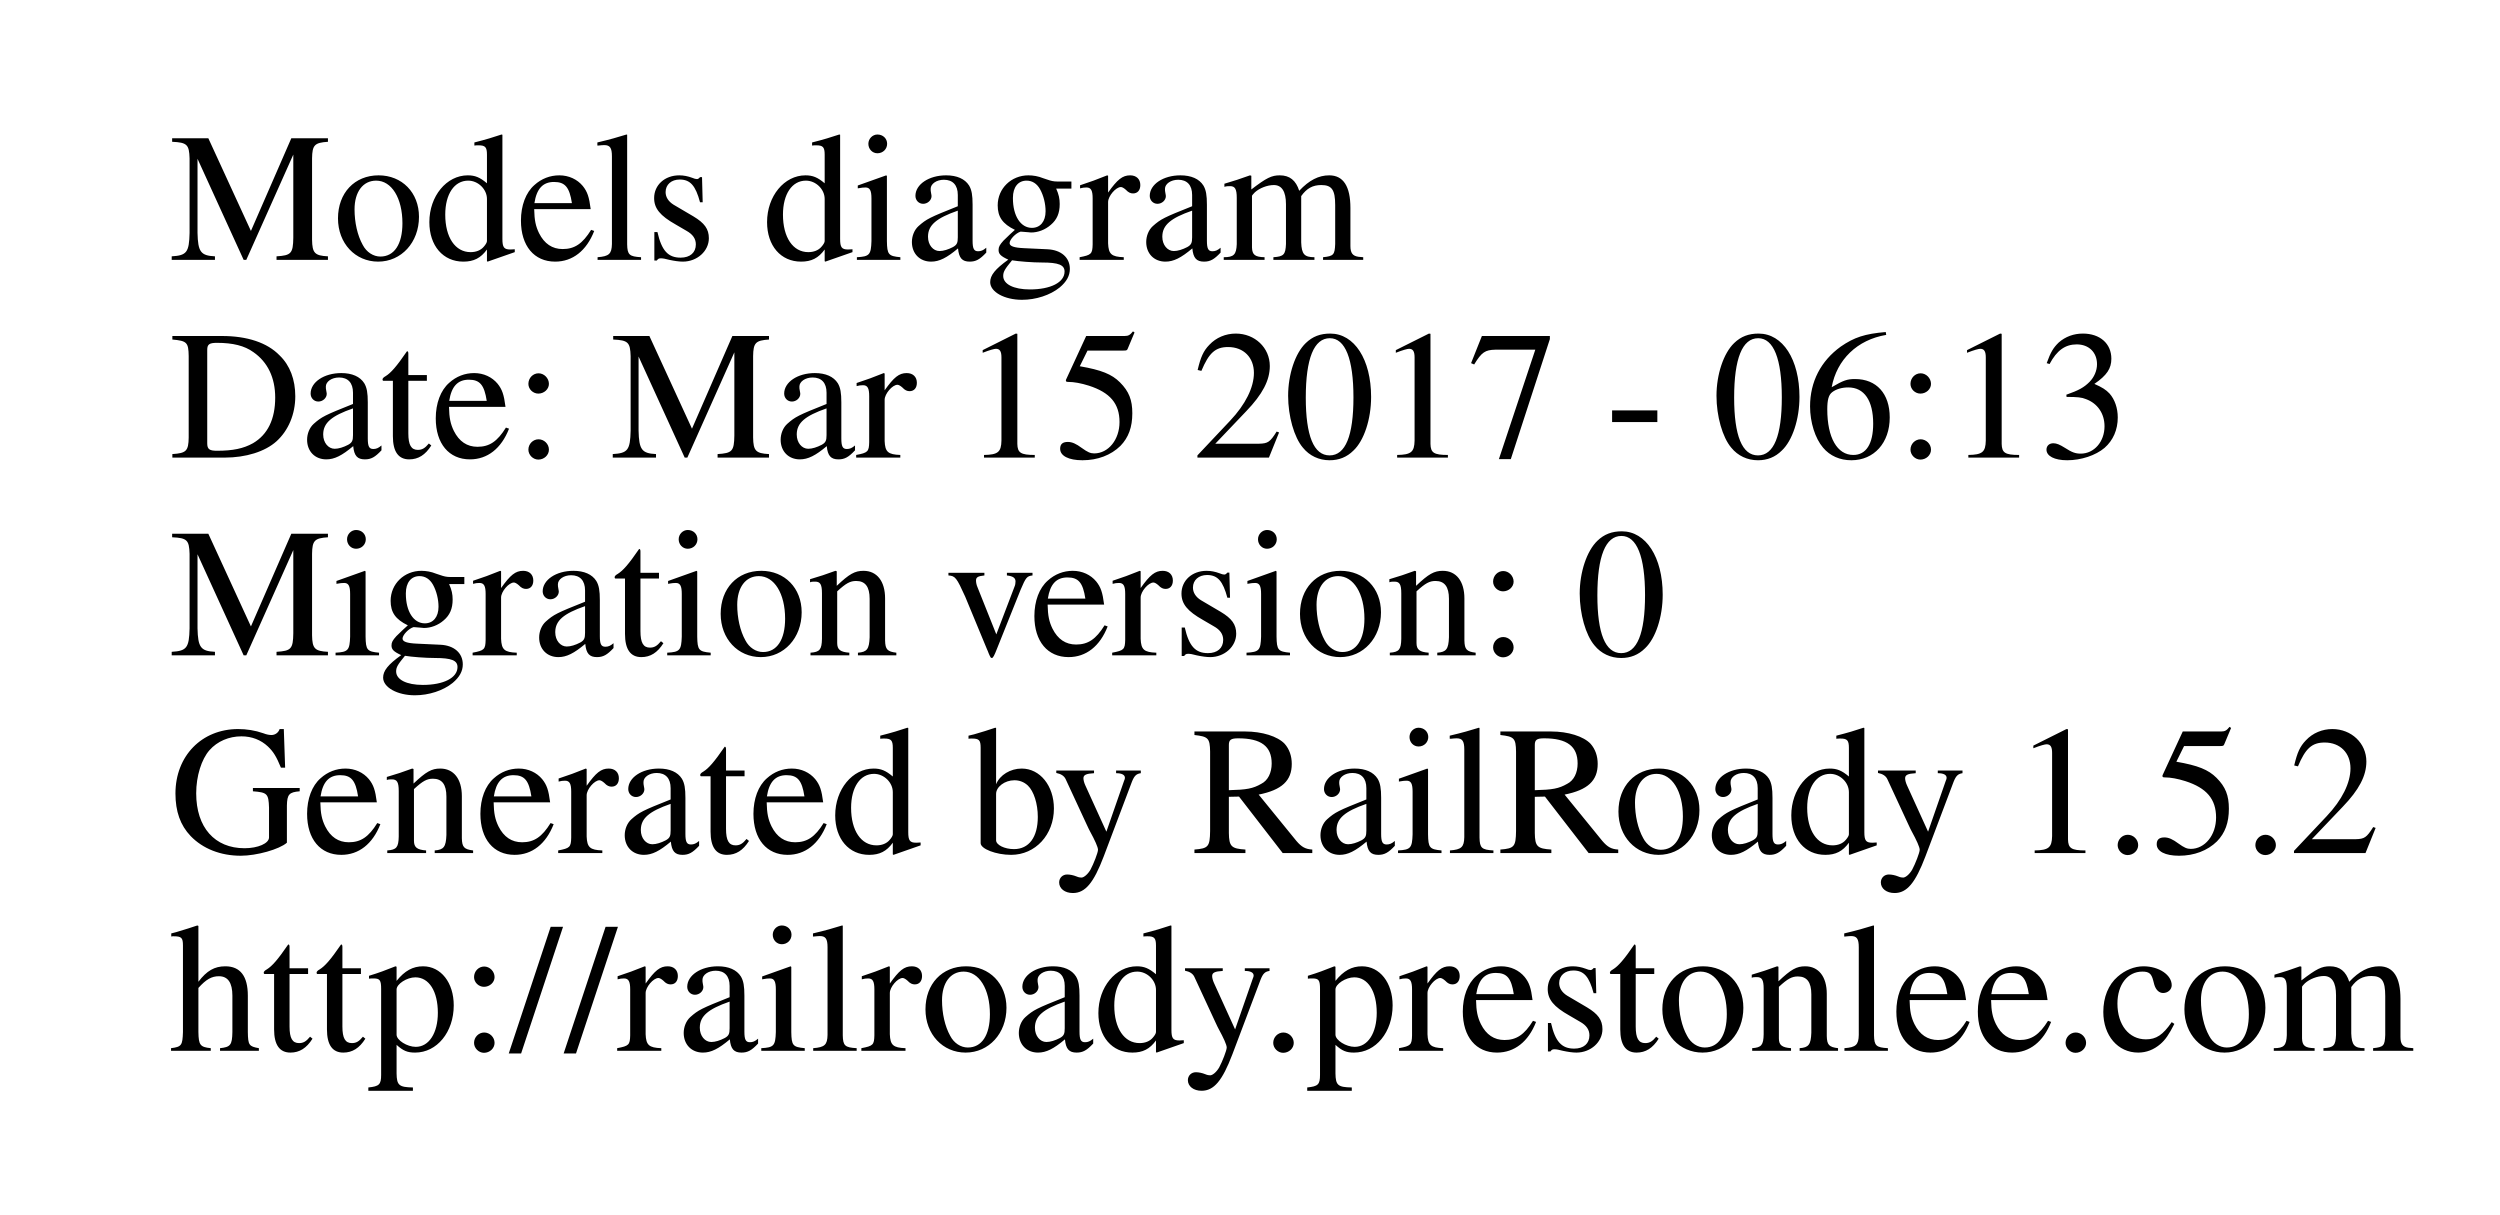
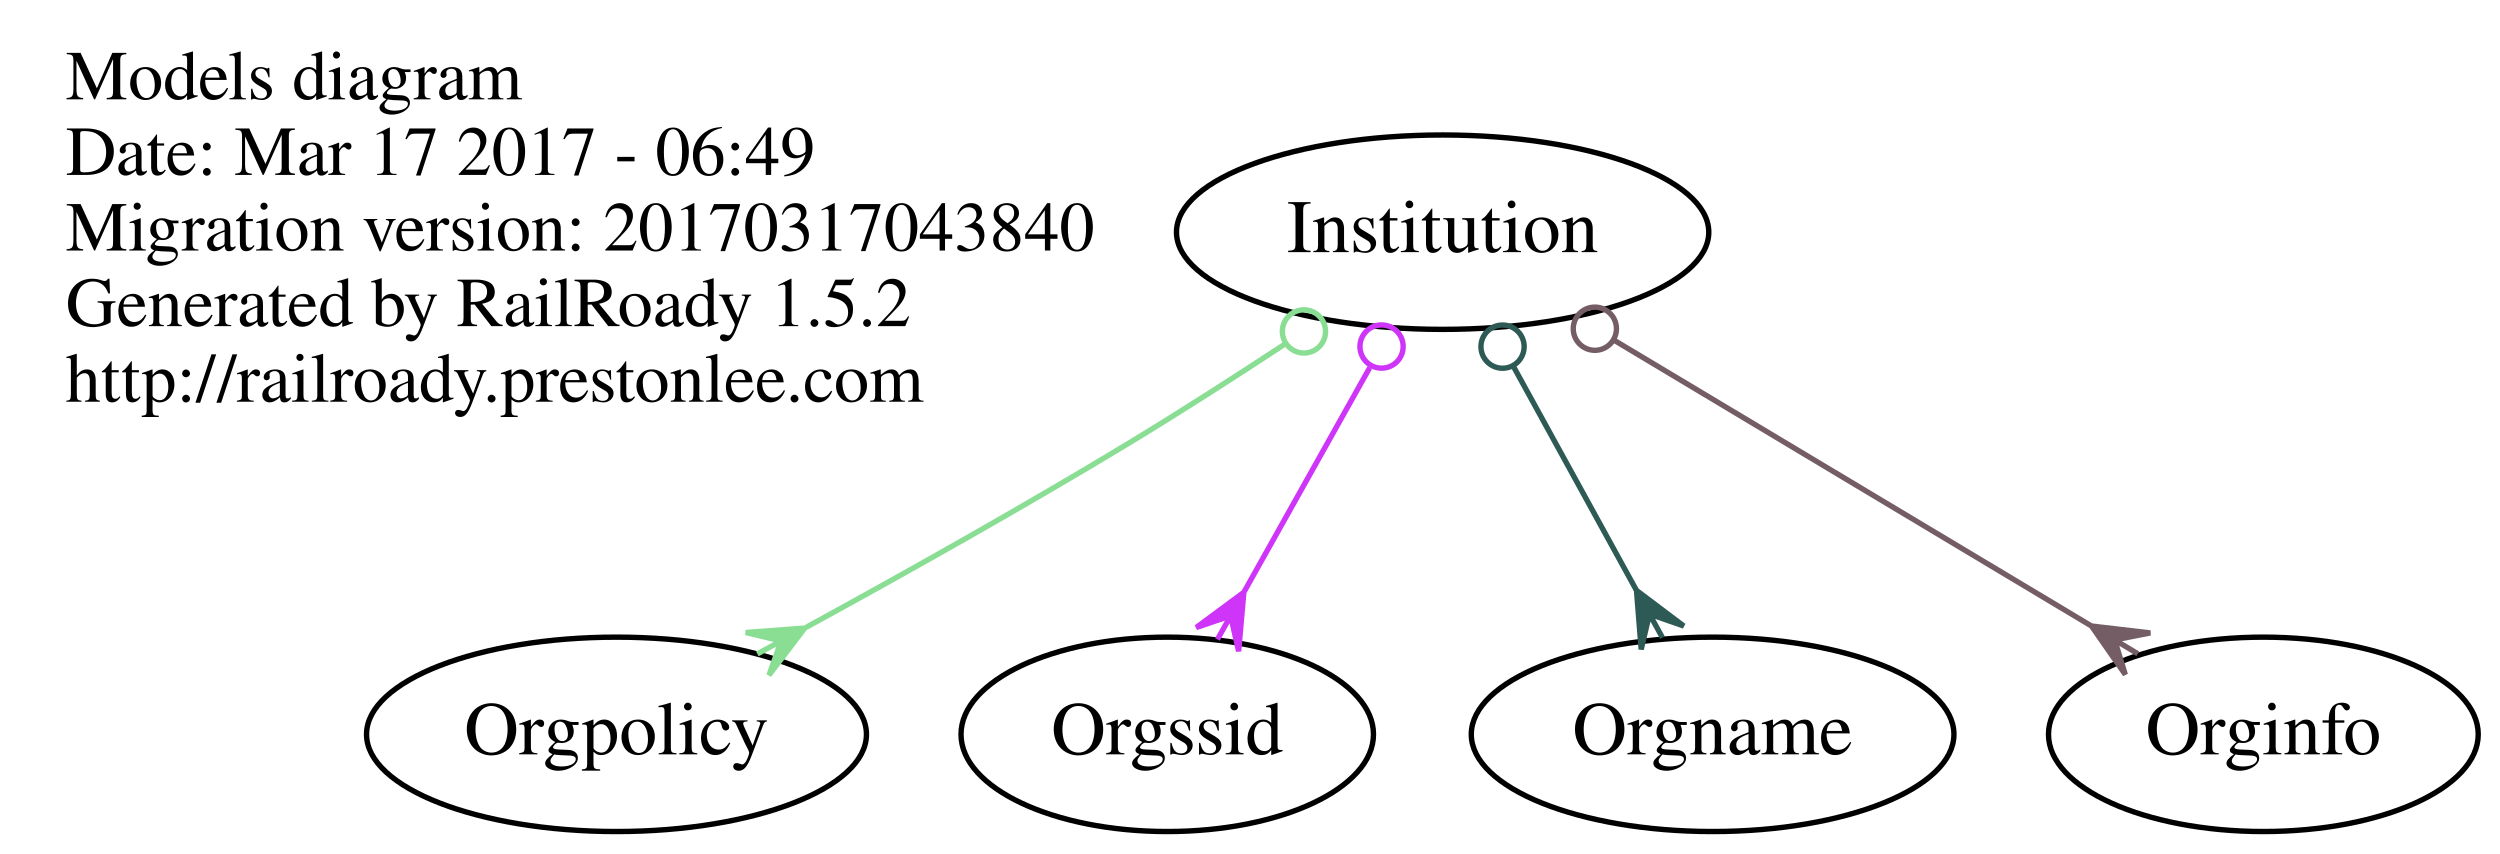
- <svg xmlns="http://www.w3.org/2000/svg" width="177pt" height="86pt" viewBox="0.00 0.00 177.00 86.00">
-   <g id="graph0" class="graph" transform="scale(1 1) rotate(0) translate(4 82)">
-     <polygon fill="none" stroke="none" points="-4,4 -4,-82 173,-82 173,4 -4,4" />
+ <svg xmlns="http://www.w3.org/2000/svg" width="463pt" height="158pt" viewBox="0.00 0.00 462.65 158.00">
+   <g id="graph0" class="graph" transform="scale(1 1) rotate(0) translate(4 154)">
+     <polygon fill="none" stroke="none" points="-4,4 -4,-154 458.646,-154 458.646,4 -4,4" />
    <g id="node1" class="node">
-       <text text-anchor="start" x="8" y="-63.6" font-family="Times,serif" font-size="13.00">Models diagram</text>
-       <text text-anchor="start" x="8" y="-49.6" font-family="Times,serif" font-size="13.00">Date: Mar 15 2017 - 06:13</text>
-       <text text-anchor="start" x="8" y="-35.6" font-family="Times,serif" font-size="13.00">Migration version: 0</text>
-       <text text-anchor="start" x="8" y="-21.6" font-family="Times,serif" font-size="13.00">Generated by RailRoady 1.5.2</text>
-       <text text-anchor="start" x="8" y="-7.6" font-family="Times,serif" font-size="13.00">http://railroady.prestonlee.com</text>
+       <text text-anchor="start" x="8" y="-135.6" font-family="Times,serif" font-size="13.00">Models diagram</text>
+       <text text-anchor="start" x="8" y="-121.6" font-family="Times,serif" font-size="13.00">Date: Mar 17 2017 - 06:49</text>
+       <text text-anchor="start" x="8" y="-107.6" font-family="Times,serif" font-size="13.00">Migration version: 20170317043840</text>
+       <text text-anchor="start" x="8" y="-93.6" font-family="Times,serif" font-size="13.00">Generated by RailRoady 1.5.2</text>
+       <text text-anchor="start" x="8" y="-79.6" font-family="Times,serif" font-size="13.00">http://railroady.prestonlee.com</text>
+     </g>
+     <g id="node2" class="node">
+       <ellipse fill="none" stroke="black" cx="263" cy="-111" rx="49.291" ry="18" />
+       <text text-anchor="middle" x="263" y="-107.3" font-family="Times,serif" font-size="14.00">Institution</text>
+     </g>
+     <g id="node3" class="node">
+       <ellipse fill="none" stroke="black" cx="110" cy="-18" rx="46.292" ry="18" />
+       <text text-anchor="middle" x="110" y="-14.3" font-family="Times,serif" font-size="14.00">Orgpolicy</text>
+     </g>
+     <g id="edge3" class="edge">
+       <path fill="none" stroke="#89de94" d="M233.882,-90.344C224.726,-84.319 214.519,-77.763 205,-72 185.464,-60.172 163.188,-47.692 145.119,-37.816" />
+       <ellipse fill="none" stroke="#89de94" cx="237.316" cy="-92.617" rx="4" ry="4" />
+       <polygon fill="#89de94" stroke="#89de94" points="144.875,-37.684 138.24,-28.953 140.483,-35.295 136.09,-32.906 136.09,-32.906 136.09,-32.906 140.483,-35.295 133.941,-36.859 144.875,-37.684 144.875,-37.684" />
+     </g>
+     <g id="node4" class="node">
+       <ellipse fill="none" stroke="black" cx="212" cy="-18" rx="38.194" ry="18" />
+       <text text-anchor="middle" x="212" y="-14.3" font-family="Times,serif" font-size="14.00">Orgssid</text>
+     </g>
+     <g id="edge4" class="edge">
+       <path fill="none" stroke="#ce35f8" d="M249.508,-85.925C242.348,-73.15 233.552,-57.455 226.277,-44.475" />
+       <ellipse fill="none" stroke="#ce35f8" cx="251.69" cy="-89.82" rx="4" ry="4" />
+       <polygon fill="#ce35f8" stroke="#ce35f8" points="226.184,-44.308 225.22,-33.385 223.739,-39.947 221.295,-35.585 221.295,-35.585 221.295,-35.585 223.739,-39.947 217.369,-37.785 226.184,-44.308 226.184,-44.308" />
+     </g>
+     <g id="node5" class="node">
+       <ellipse fill="none" stroke="black" cx="313" cy="-18" rx="44.693" ry="18" />
+       <text text-anchor="middle" x="313" y="-14.3" font-family="Times,serif" font-size="14.00">Orgname</text>
+     </g>
+     <g id="edge1" class="edge">
+       <path fill="none" stroke="#2e5a55" d="M276.201,-85.974C283.172,-73.286 291.732,-57.707 298.841,-44.769" />
+       <ellipse fill="none" stroke="#2e5a55" cx="274.097" cy="-89.803" rx="4" ry="4" />
+       <polygon fill="#2e5a55" stroke="#2e5a55" points="298.903,-44.657 307.662,-38.06 301.31,-40.275 303.718,-35.893 303.718,-35.893 303.718,-35.893 301.31,-40.275 299.774,-33.726 298.903,-44.657 298.903,-44.657" />
+     </g>
+     <g id="node6" class="node">
+       <ellipse fill="none" stroke="black" cx="415" cy="-18" rx="39.794" ry="18" />
+       <text text-anchor="middle" x="415" y="-14.3" font-family="Times,serif" font-size="14.00">Orginfo</text>
+     </g>
+     <g id="edge2" class="edge">
+       <path fill="none" stroke="#745d64" d="M294.821,-90.95C320.721,-75.444 357.107,-53.659 383.044,-38.132" />
+       <ellipse fill="none" stroke="#745d64" cx="291.192" cy="-93.122" rx="4" ry="4" />
+       <polygon fill="#745d64" stroke="#745d64" points="383.168,-38.057 394.059,-36.782 387.458,-35.489 391.748,-32.921 391.748,-32.921 391.748,-32.921 387.458,-35.489 389.436,-29.06 383.168,-38.057 383.168,-38.057" />
    </g>
  </g>
</svg>
